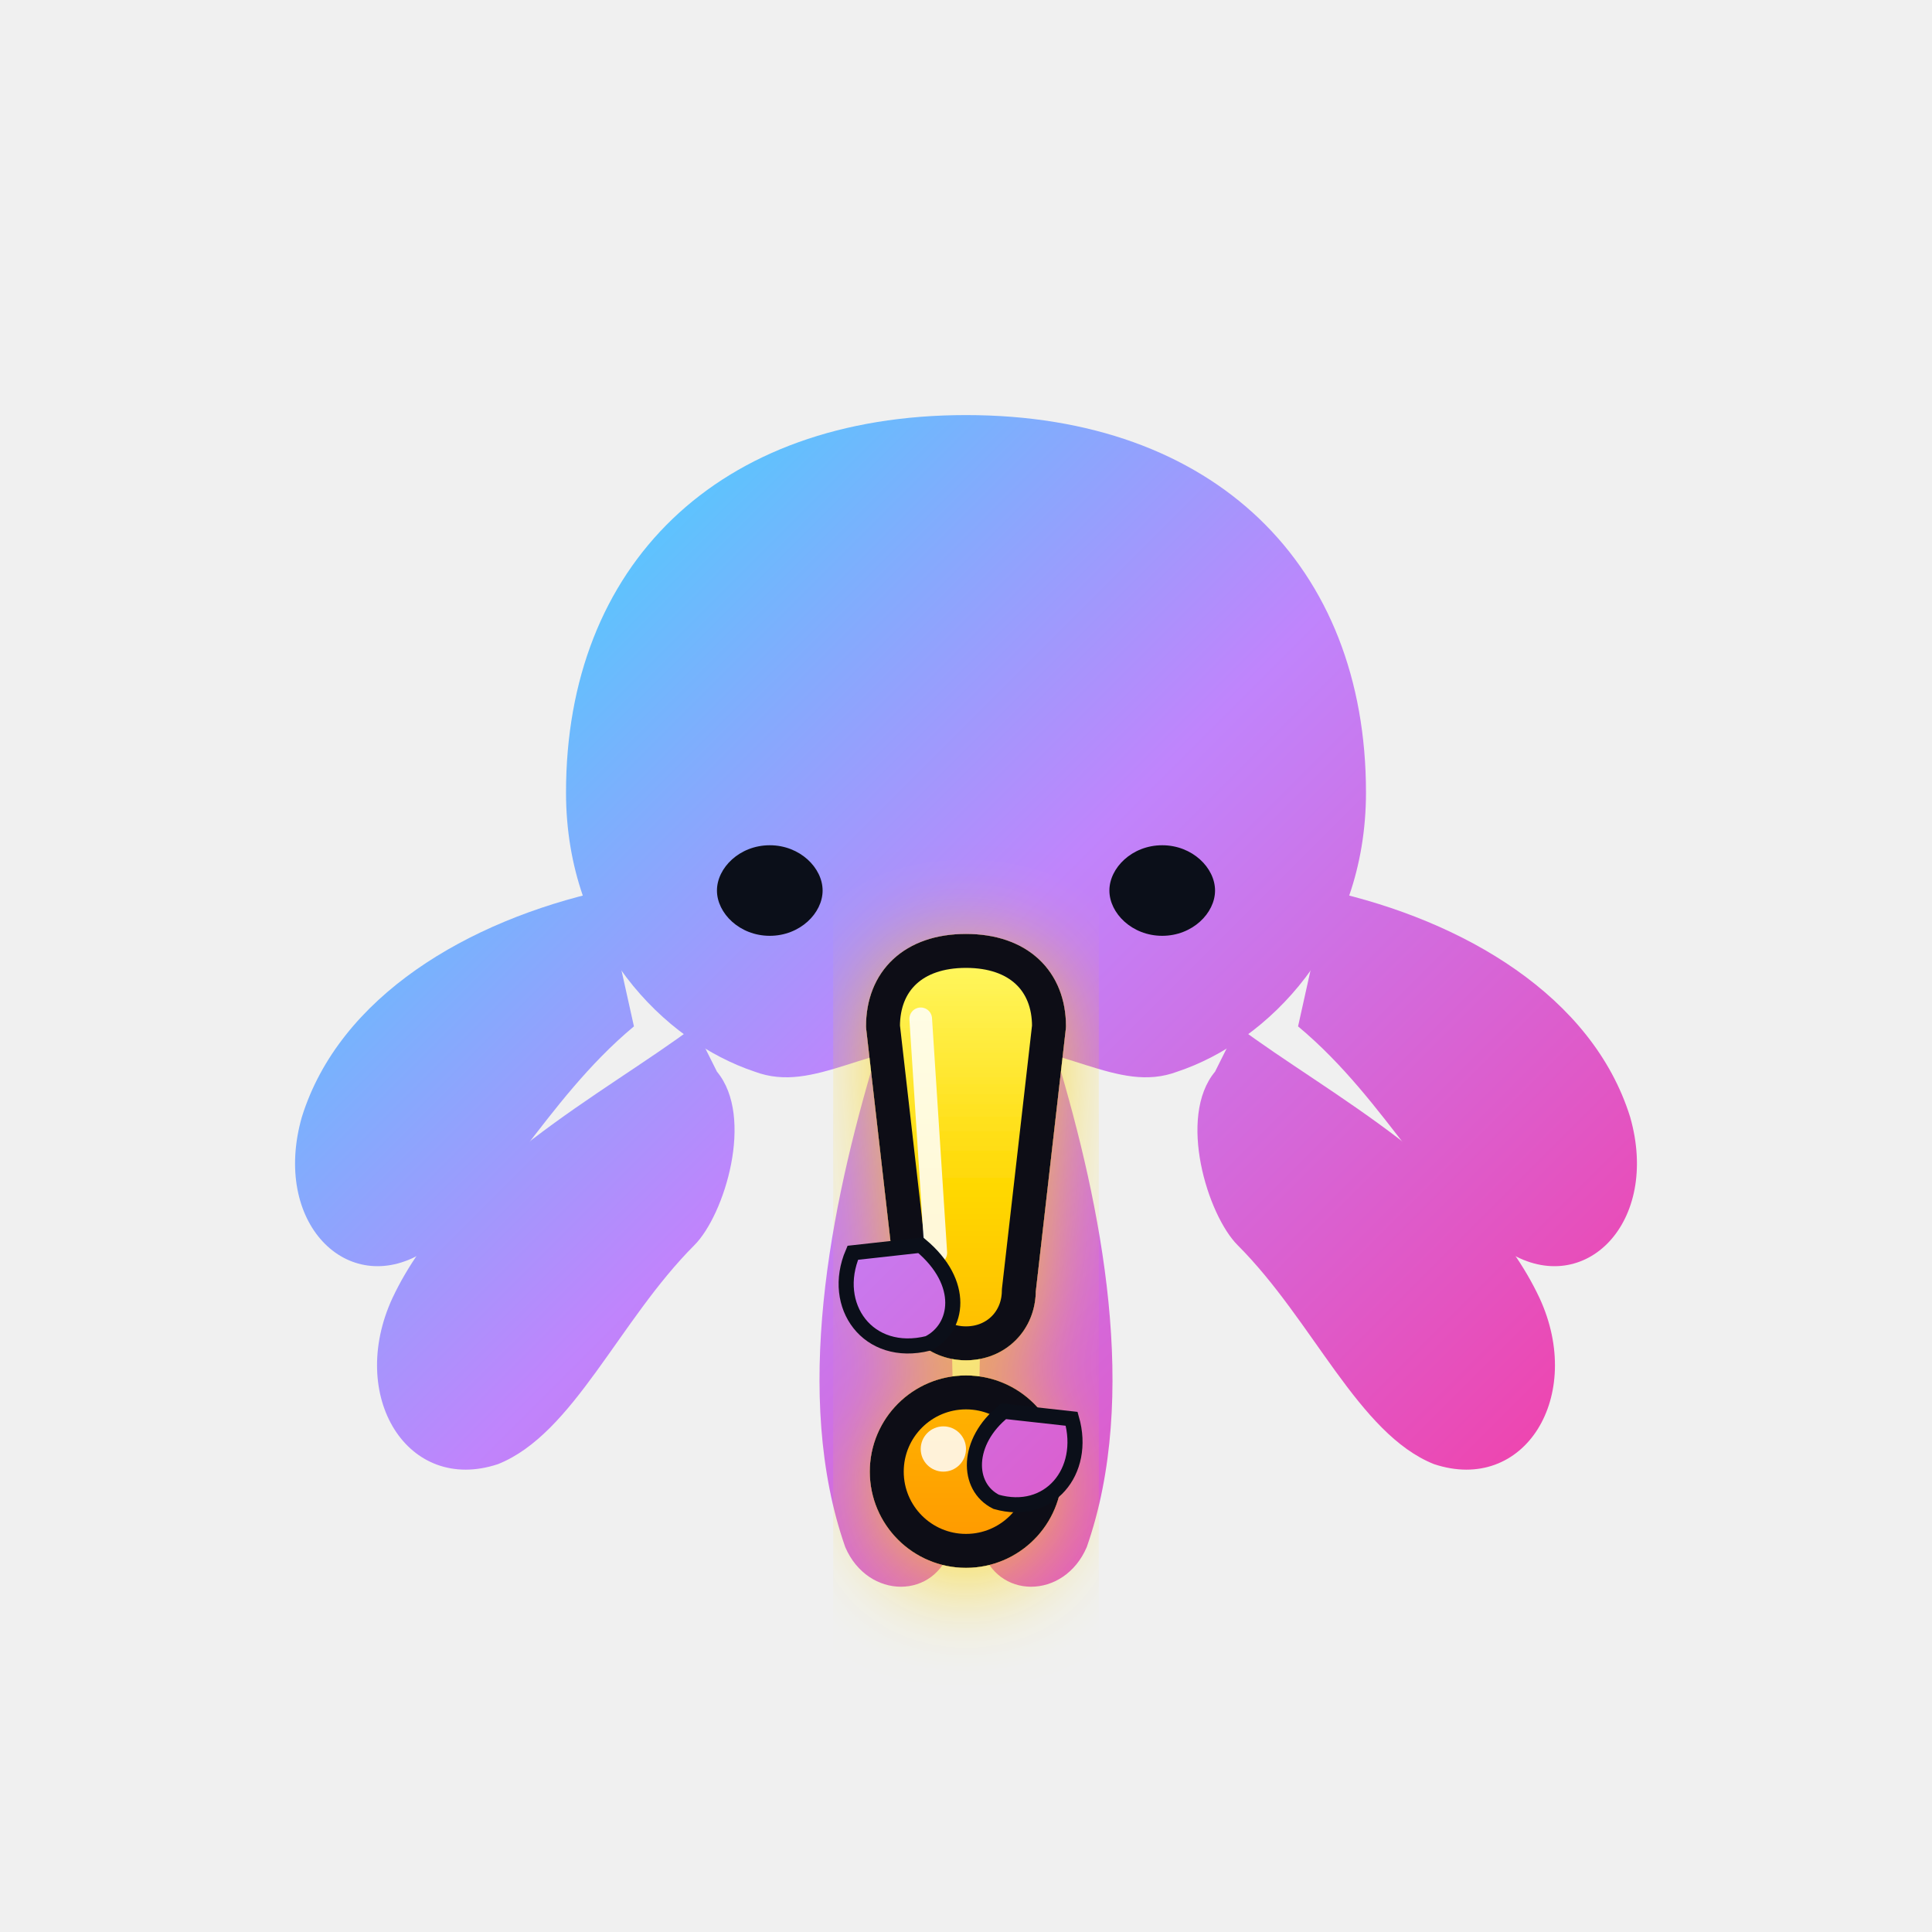
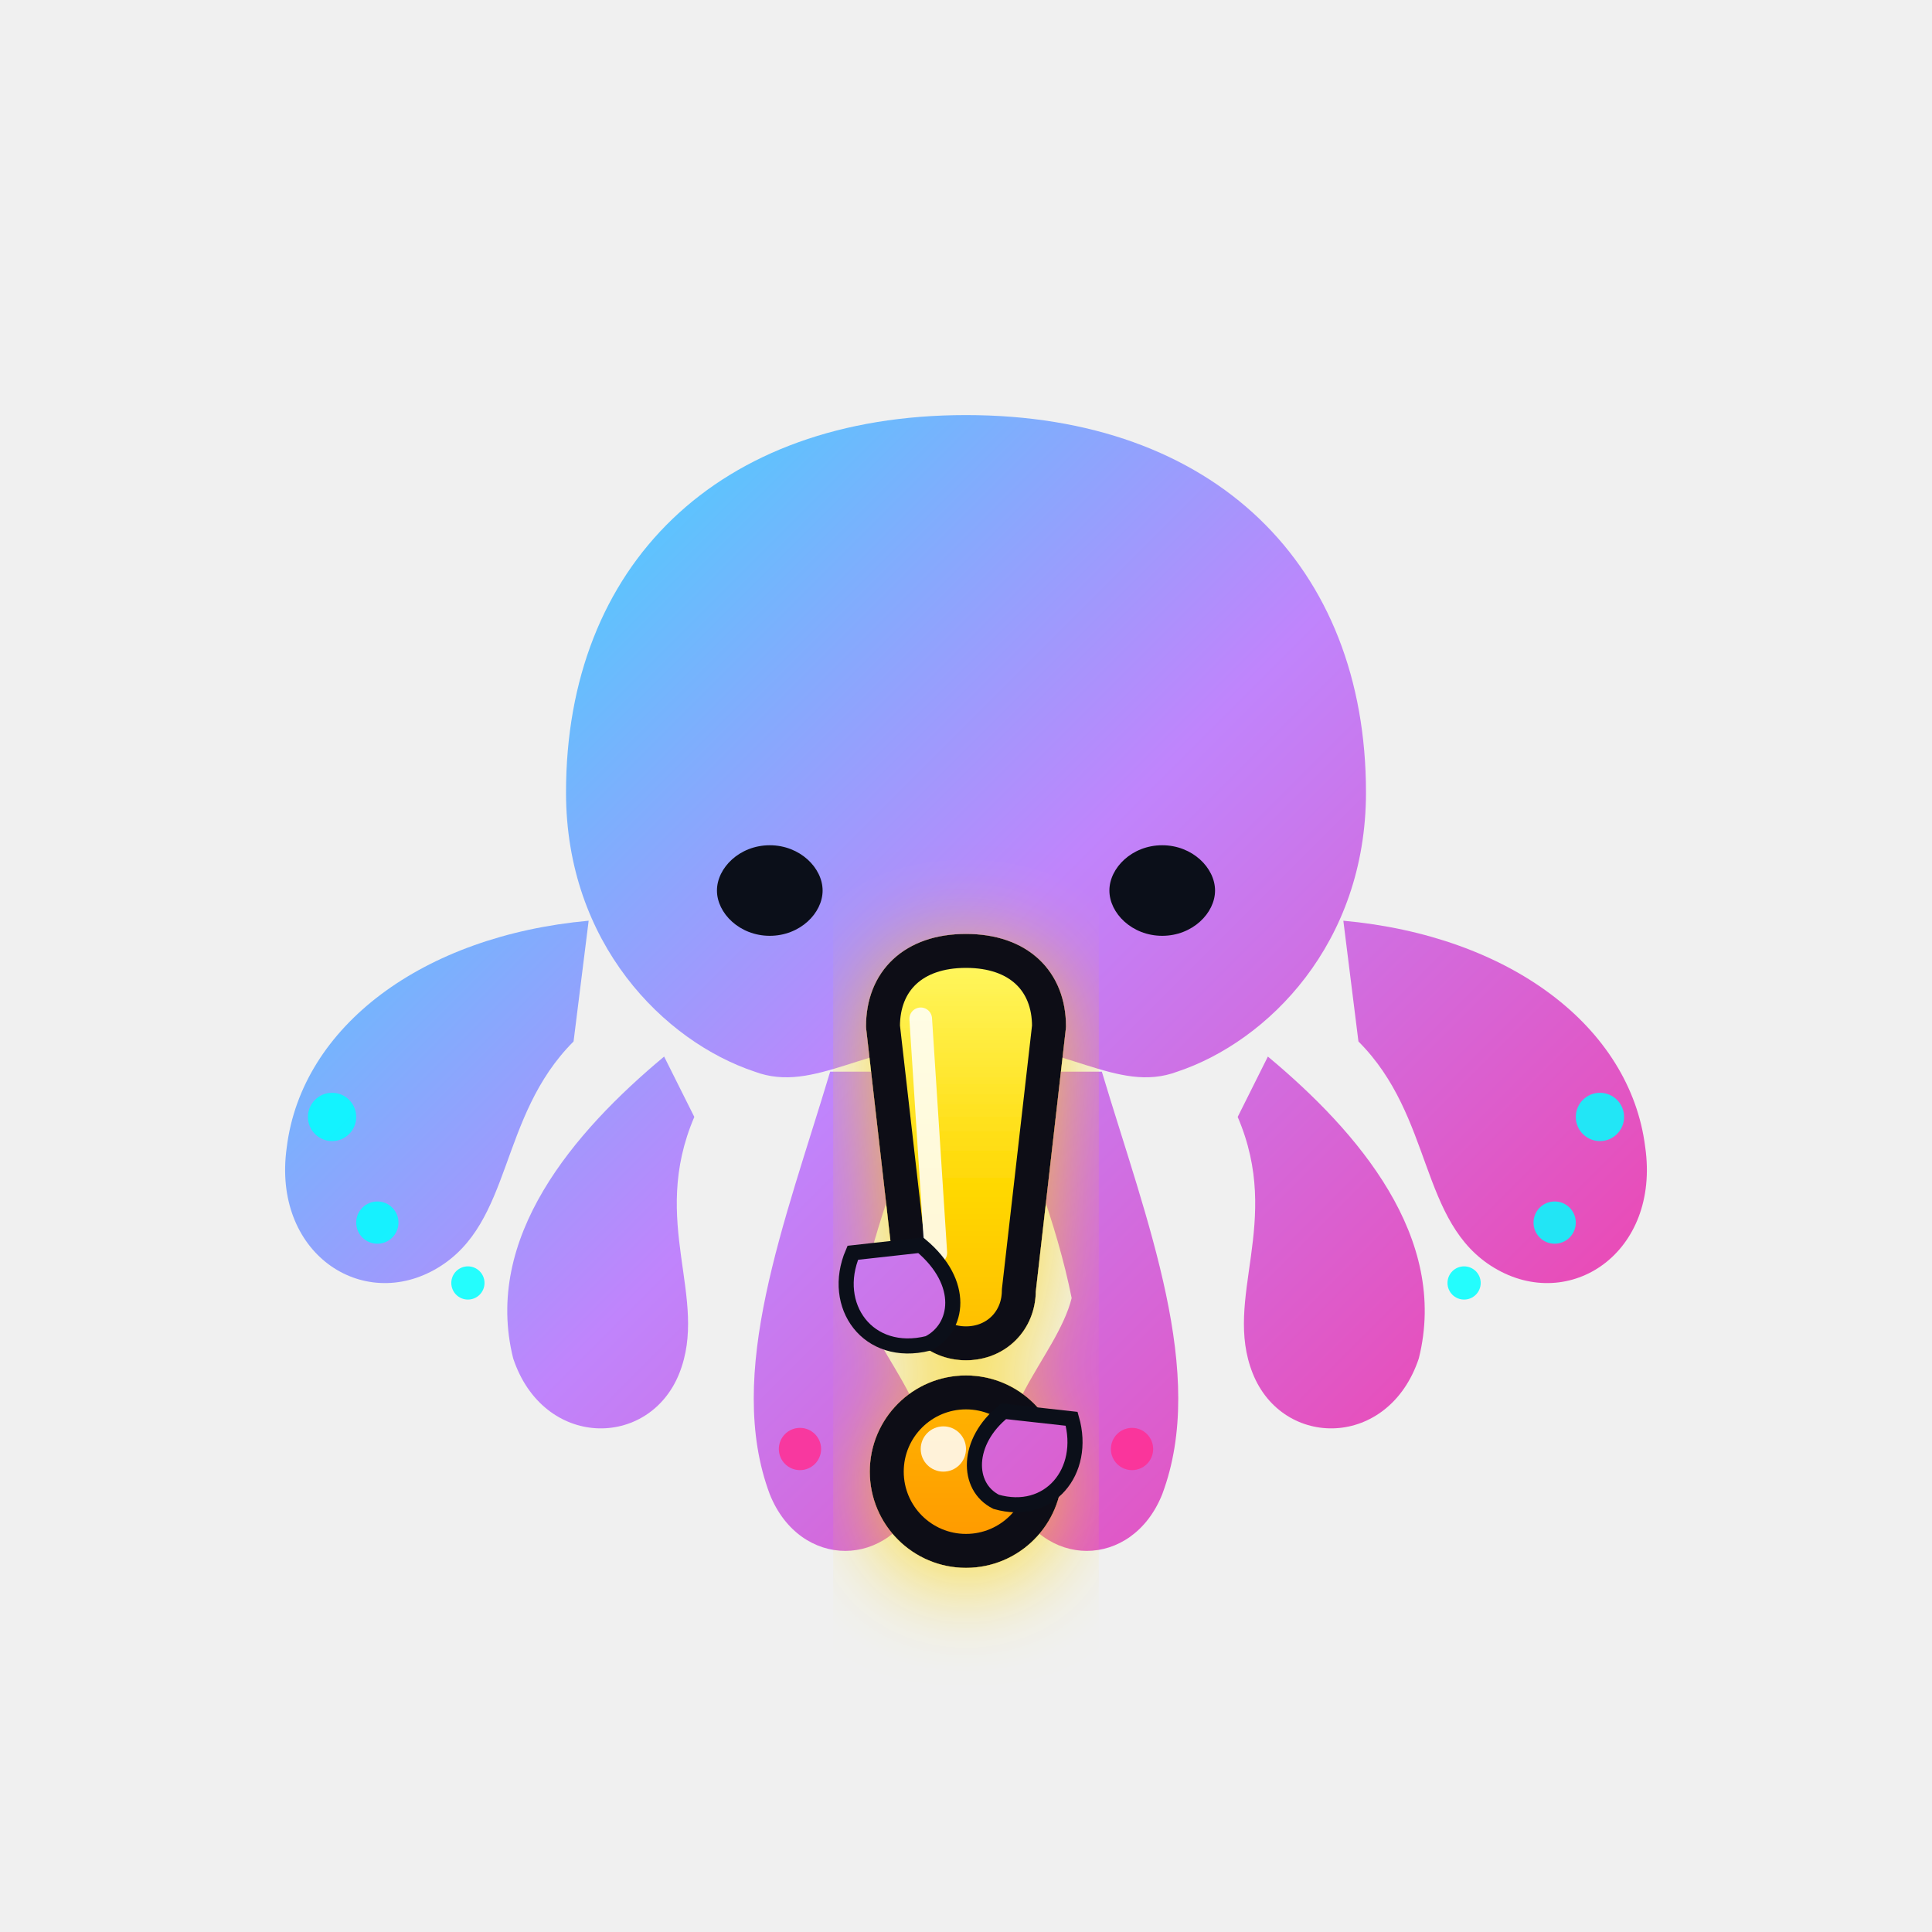
<svg xmlns="http://www.w3.org/2000/svg" width="256" height="256" viewBox="0 0 256 256" fill="none">
  <defs>
    <linearGradient id="octoGradient" x1="32" y1="32" x2="224" y2="224" gradientUnits="userSpaceOnUse">
      <stop offset="0%" stop-color="#00FFFF" />
      <stop offset="50%" stop-color="#C084FC" />
      <stop offset="100%" stop-color="#FF2E93" />
    </linearGradient>
    <linearGradient id="warnYellow3D" x1="128" y1="125" x2="128" y2="208" gradientUnits="userSpaceOnUse">
      <stop offset="0%" stop-color="#FFF966" />
      <stop offset="40%" stop-color="#FFD700" />
      <stop offset="100%" stop-color="#FF9500" />
    </linearGradient>
-     <filter id="yellowEmojiGlow" x="-30%" y="-30%" width="160%" height="160%">
+     <filter id="warnGlow" x="-30%" y="-30%" width="160%" height="160%">
      <feDropShadow dx="0" dy="2" stdDeviation="6" flood-color="#FFD700" flood-opacity="0.75" />
    </filter>
  </defs>
  <g fill="url(#octoGradient)">
+     <path d="M78 122 C56 124 40 136 38 152 C36 166 48 174 58 168 C68 162 66 148 76 138 Z" />
+     <path d="M178 122 C200 124 216 136 218 152 C220 166 208 174 198 168 C188 162 190 148 180 138 Z" />
+     <path d="M110 142 C104 162 96 182 102 198 C106 208 118 208 122 198 C126 188 116 180 114 172 C116 162 120 152 124 142 Z" />
+     <path d="M146 142 C152 162 160 182 154 198 C150 208 138 208 134 198 C130 188 140 180 142 172 C140 162 136 152 132 142 Z" />
+     <path d="M88 140 C76 150 64 164 68 180 C72 192 86 192 90 182 C94 172 86 162 92 148 Z" />
+     <path d="M168 140 C180 150 192 164 188 180 C184 192 170 192 166 182 C162 172 170 162 164 148 Z" />
+   </g>
+   <g fill="#00FFFF" opacity="0.85">
+     <circle cx="44" cy="148" r="3.2" />
+     <circle cx="50" cy="162" r="2.8" />
+     <circle cx="62" cy="170" r="2.2" />
+     <circle cx="212" cy="148" r="3.2" />
+     <circle cx="206" cy="162" r="2.8" />
+     <circle cx="194" cy="170" r="2.2" />
+     <circle cx="106" cy="192" r="2.8" fill="#FF2E93" />
+     <circle cx="150" cy="192" r="2.8" fill="#FF2E93" />
+   </g>
+   <g fill="url(#octoGradient)">
    <path d="M128 55 C95 55 75 75 75 105 C75 125 88 138 100 142 C108 145 115 138 128 138 C141 138 148 145 156 142 C168 138 181 125 181 105 C181 75 161 55 128 55 Z" />
    <path d="M102 112 C98 112 95 115 95 118 C95 121 98 124 102 124 C106 124 109 121 109 118 C109 115 106 112 102 112 Z" fill="#0B0F19" />
    <path d="M154 112 C150 112 147 115 147 118 C147 121 150 124 154 124 C158 124 161 121 161 118 C161 115 158 112 154 112 Z" fill="#0B0F19" />
-     <path d="M116 140 C110 160 105 185 112 205 C115 212 124 212 126 205 C128 195 124 175 128 155 C132 175 128 195 130 205 C132 212 141 212 144 205 C151 185 146 160 140 140 Z" />
-     <path d="M92 136 C80 145 60 155 52 172 C46 185 54 198 66 194 C76 190 82 175 92 165 C96 161 100 148 95 142 Z" />
-     <path d="M80 118 C62 122 45 132 40 148 C36 162 46 172 56 166 C66 160 72 146 84 136 Z" />
-     <path d="M164 136 C176 145 196 155 204 172 C210 185 202 198 190 194 C180 190 174 175 164 165 C160 161 156 148 161 142 Z" />
-     <path d="M176 118 C194 122 211 132 216 148 C220 162 210 172 200 166 C190 160 184 146 172 136 Z" />
  </g>
-   <g filter="url(#yellowEmojiGlow)">
+   <g filter="url(#warnGlow)">
    <path d="M117 136 C117 130 121 126 128 126 C135 126 139 130 139 136 L135 171 C135 175 132 178 128 178 C124 178 121 175 121 171 L117 136 Z" fill="url(#warnYellow3D)" stroke="#0B0F19" stroke-width="4.5" stroke-linejoin="round" />
    <circle cx="128" cy="195" r="10.5" fill="url(#warnYellow3D)" stroke="#0B0F19" stroke-width="4.5" />
    <path d="M122 135 L124 166" stroke="#FFFFFF" stroke-width="3" stroke-linecap="round" opacity="0.85" />
    <circle cx="125" cy="192" r="3" fill="#FFFFFF" opacity="0.85" />
  </g>
  <g fill="url(#octoGradient)">
    <path d="M113 166 C110 173 115 180 123 178 C127 176 128 170 122 165 Z" stroke="#0B0F19" stroke-width="2" />
    <path d="M142 188 C144 195 139 201 132 199 C128 197 128 191 133 187 Z" stroke="#0B0F19" stroke-width="2" />
  </g>
</svg>
